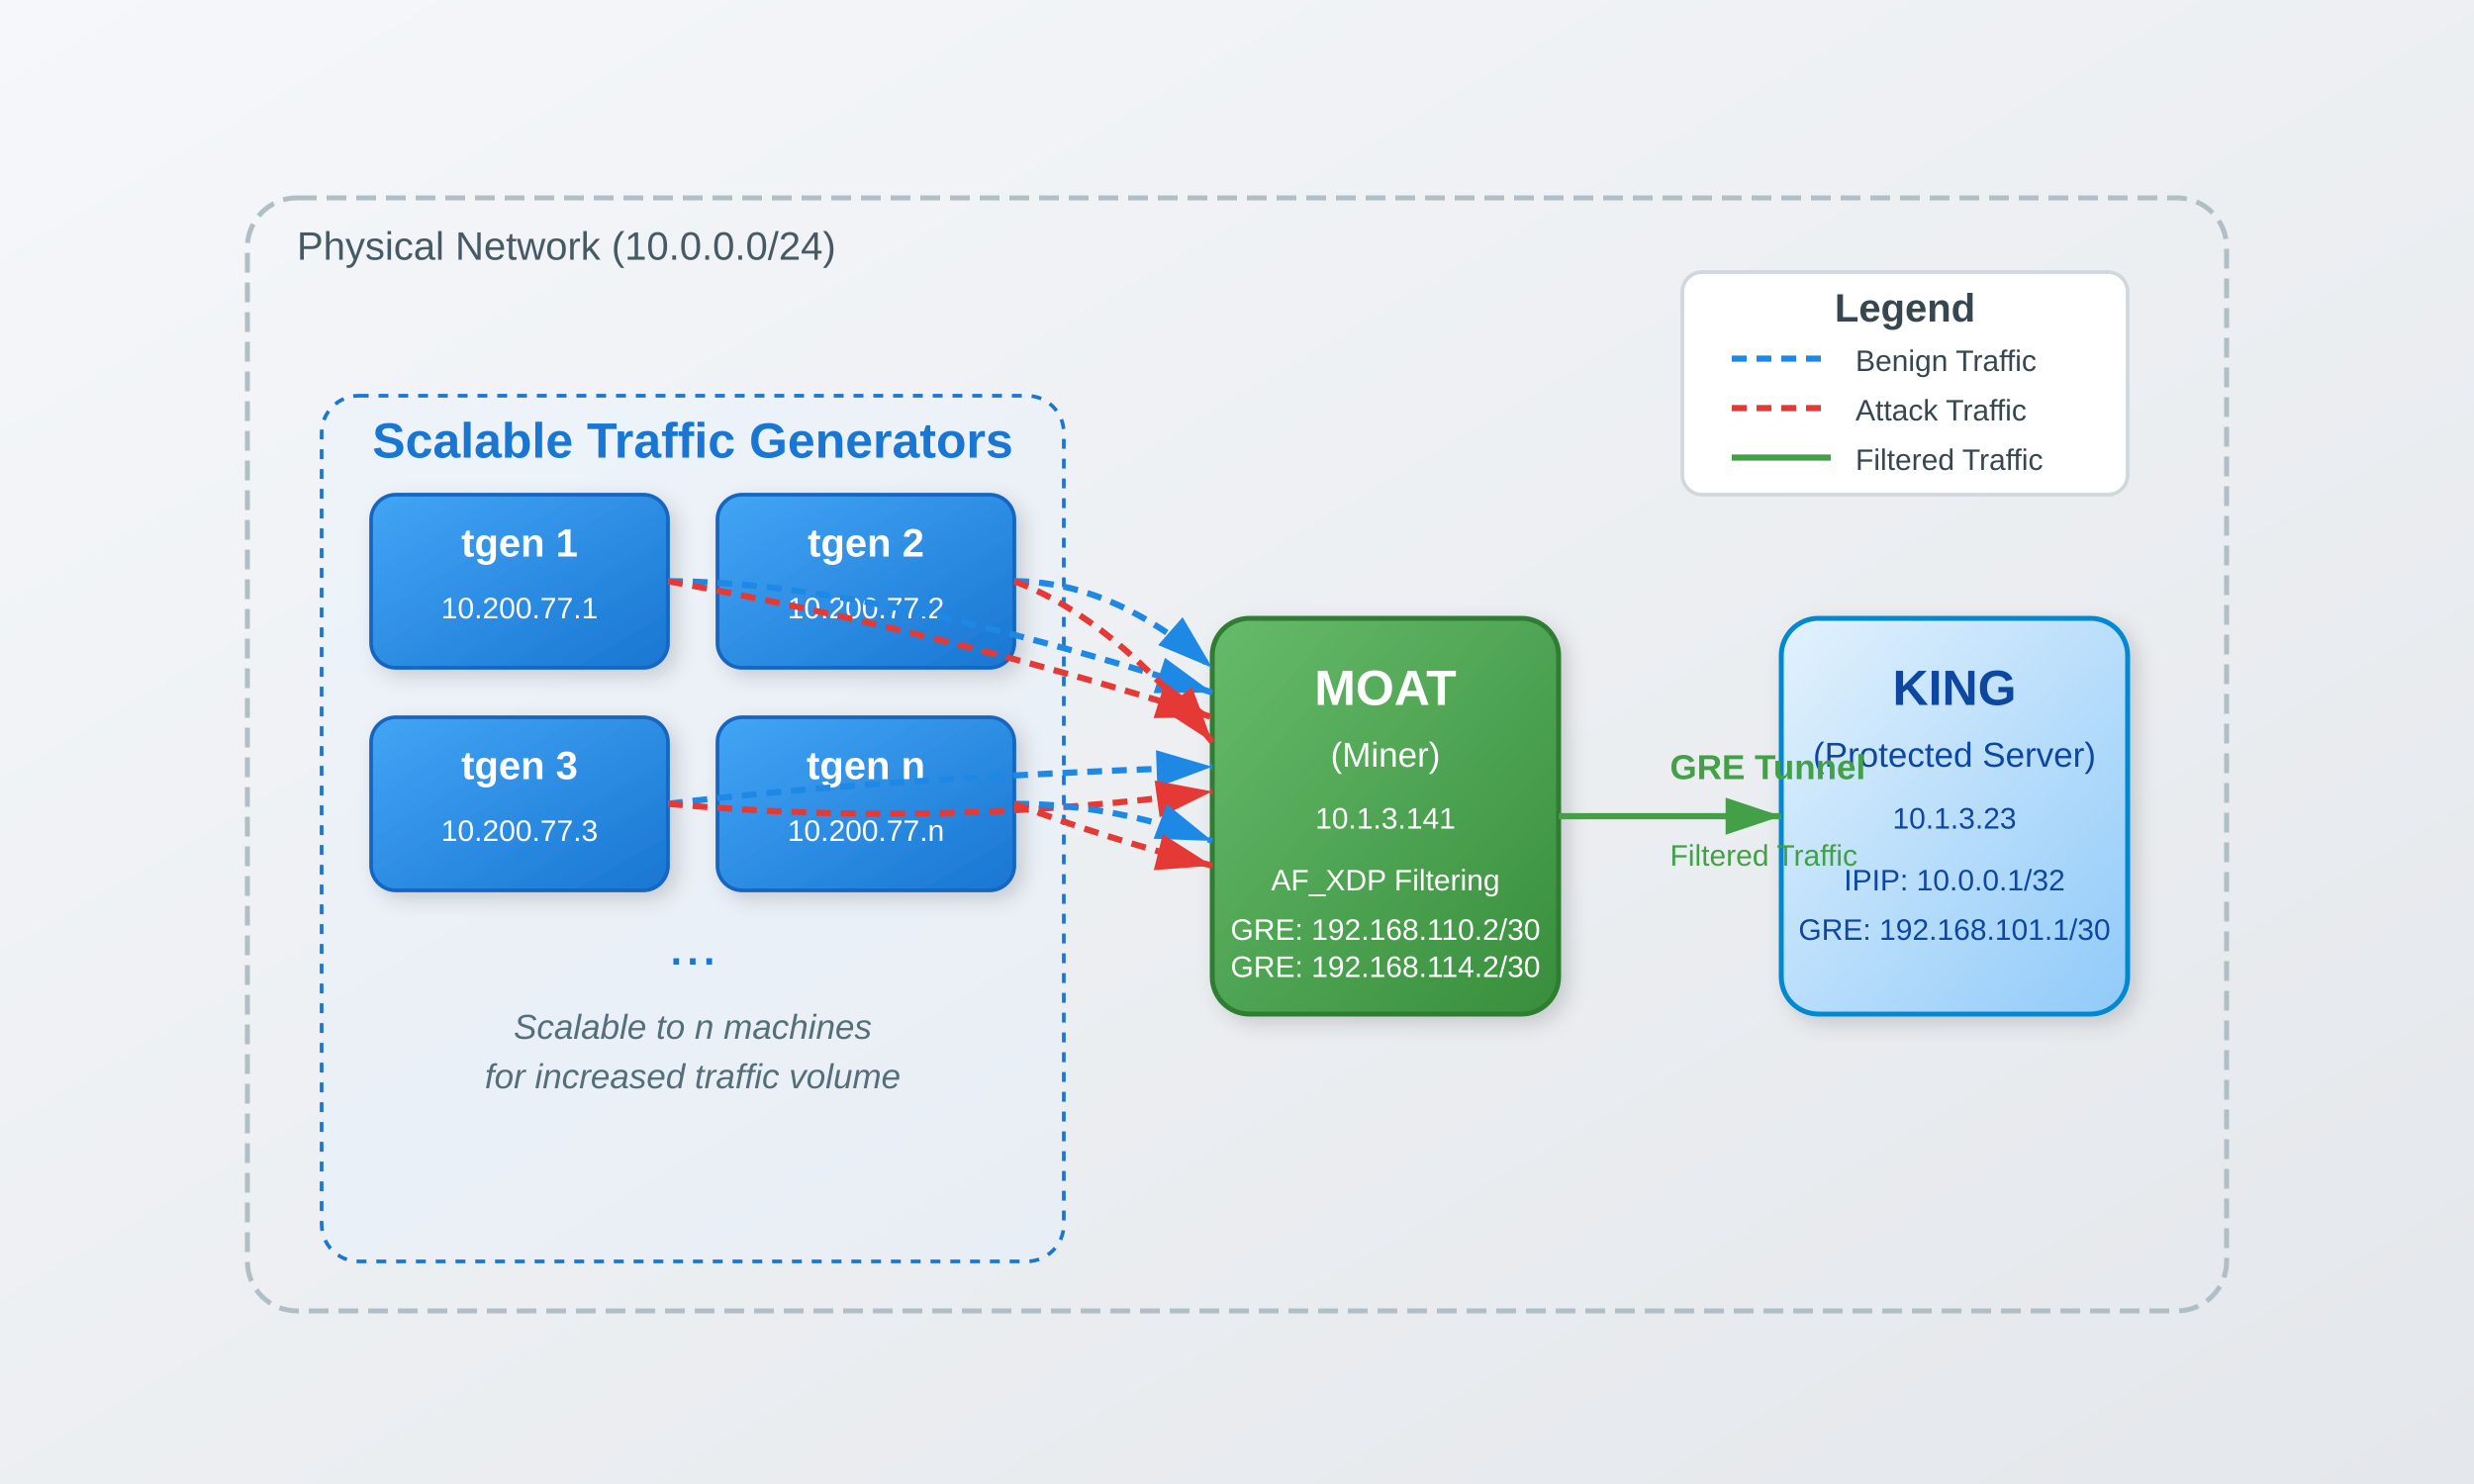
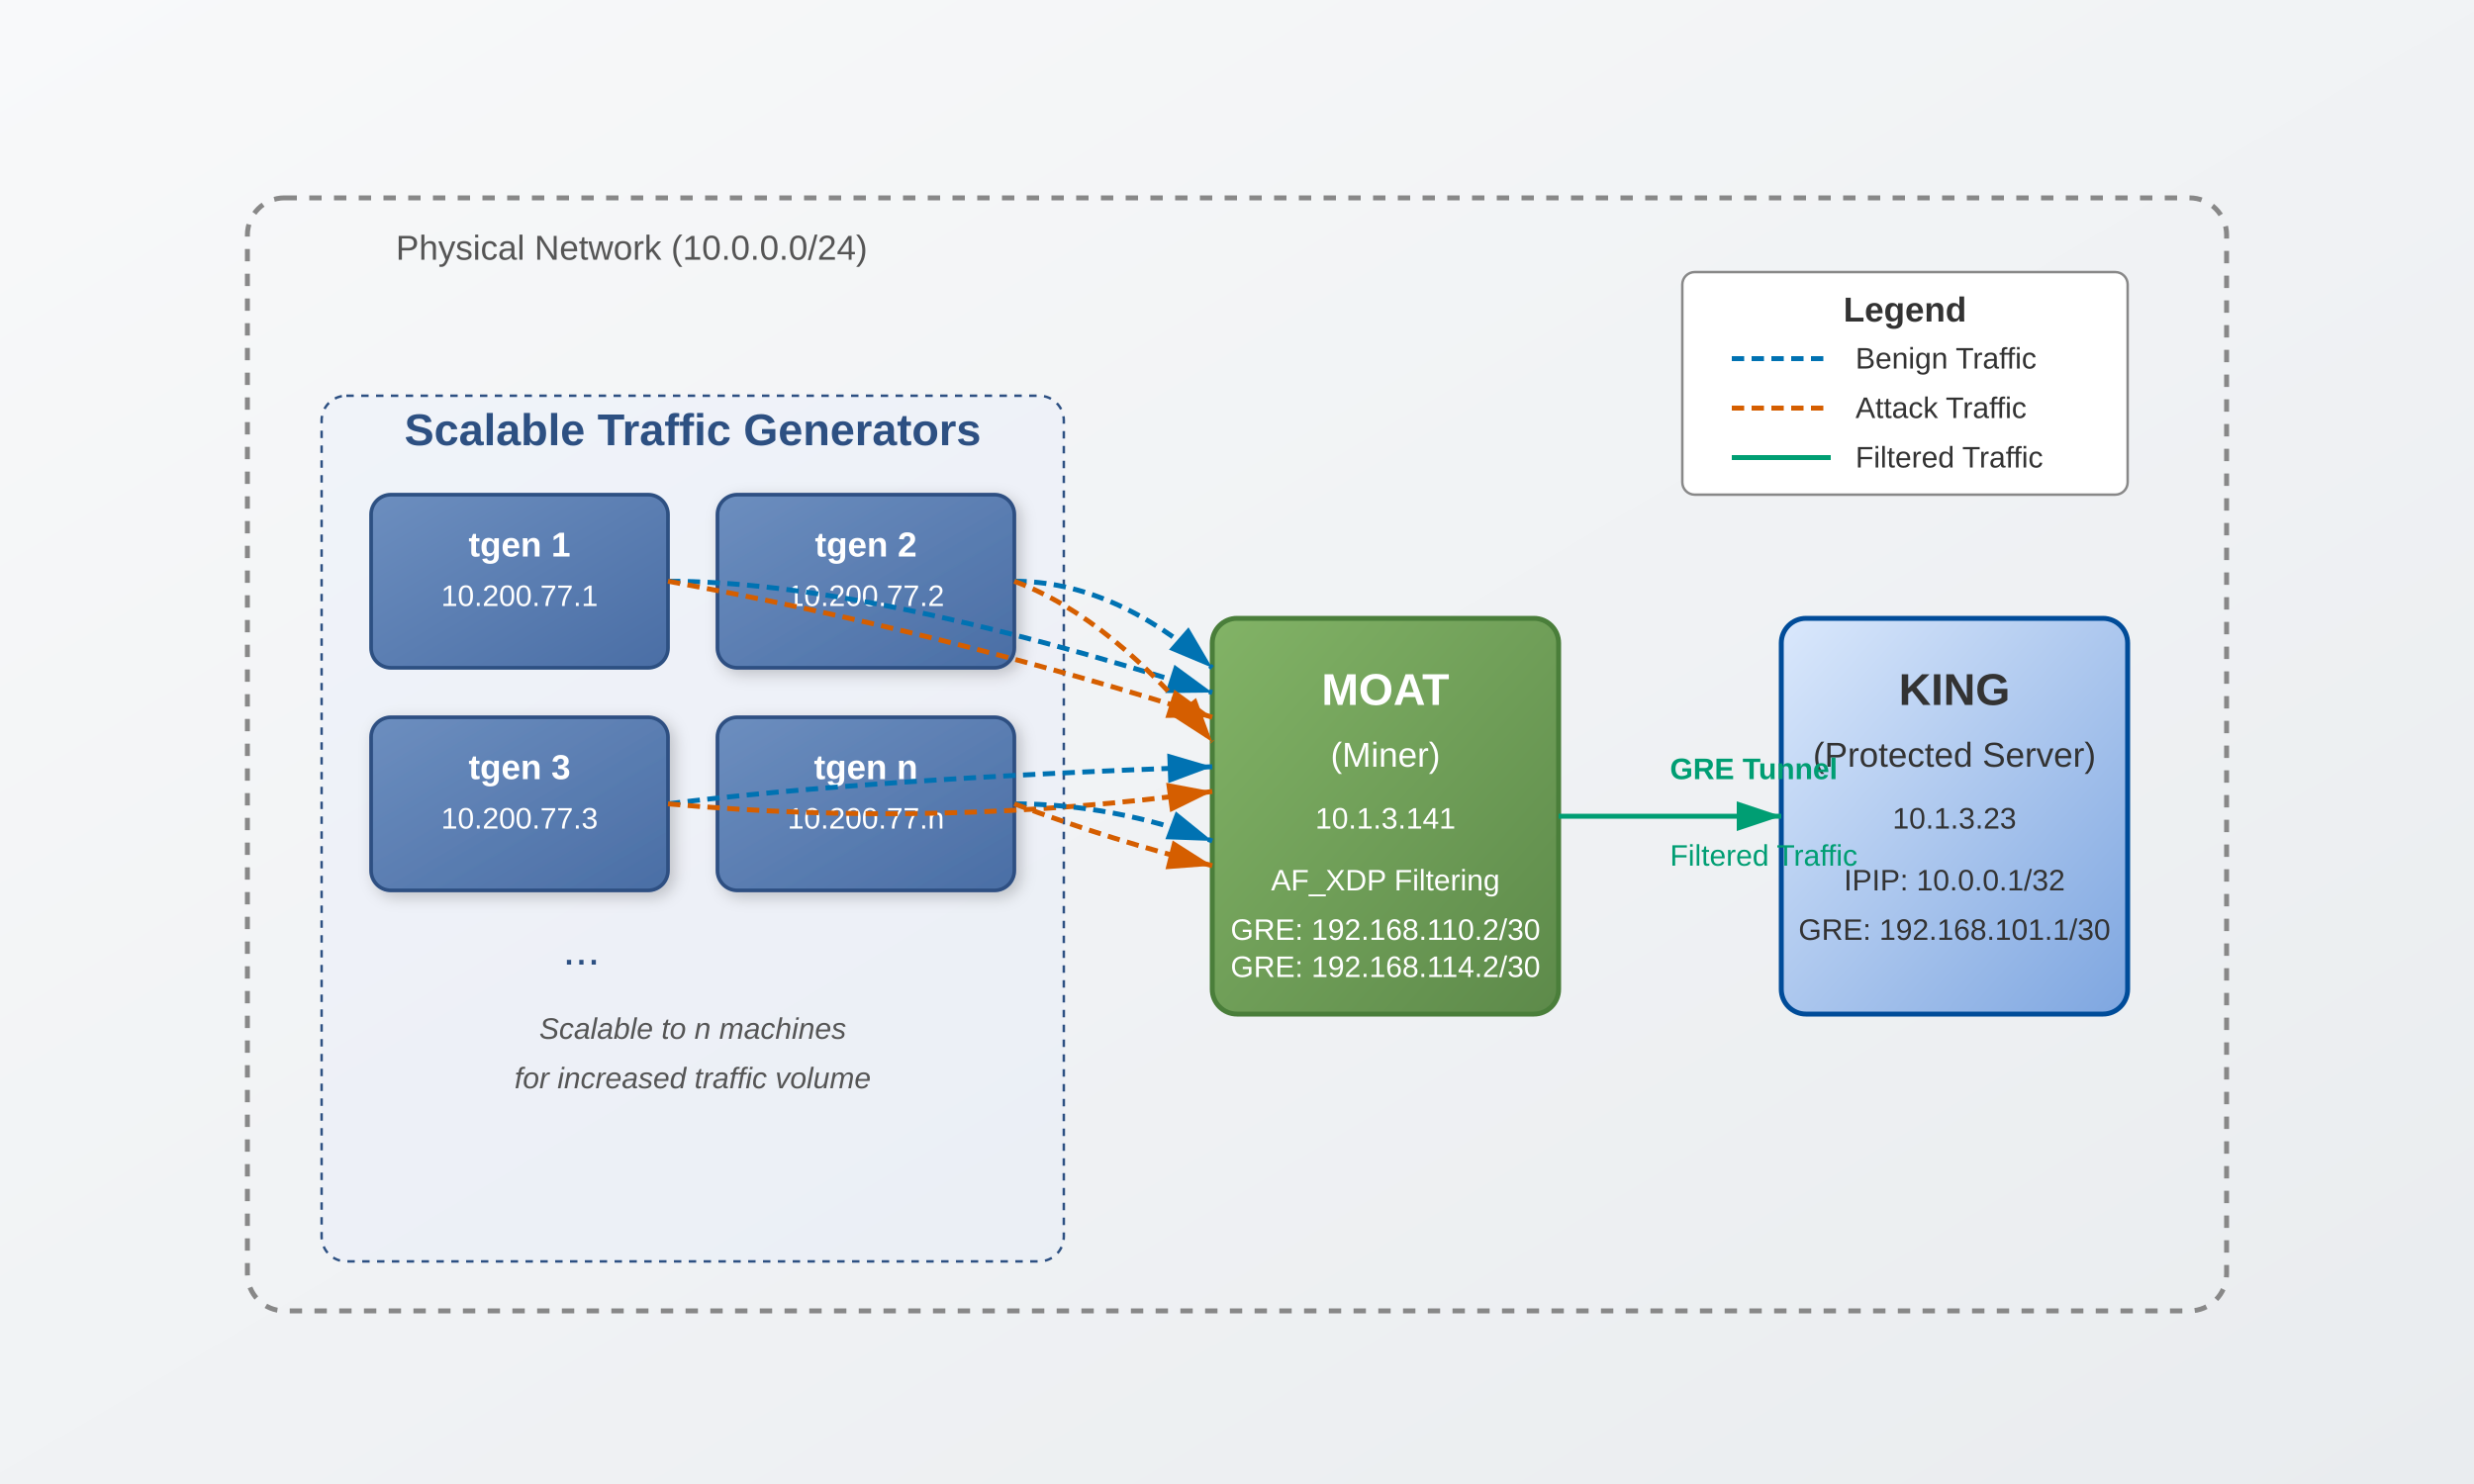
<svg xmlns="http://www.w3.org/2000/svg" viewBox="0 0 1000 600">
  <defs>
    <linearGradient id="bg-gradient" x1="0%" y1="0%" x2="100%" y2="100%">
-       <stop offset="0%" style="stop-color:#F5F7FA;stop-opacity:1" />
-       <stop offset="100%" style="stop-color:#E4E7EB;stop-opacity:1" />
+       <stop offset="0%" style="stop-color:#f8f9fa;stop-opacity:1" />
+       <stop offset="100%" style="stop-color:#e9ecef;stop-opacity:1" />
    </linearGradient>
    <marker id="arrowBlue" markerWidth="10" markerHeight="10" refX="9" refY="3" orient="auto" markerUnits="strokeWidth">
-       <path d="M0,0 L0,6 L9,3 z" fill="#1E88E5" />
+       <path d="M0,0 L0,6 L9,3 z" fill="#0072B2" />
    </marker>
    <marker id="arrowRed" markerWidth="10" markerHeight="10" refX="9" refY="3" orient="auto" markerUnits="strokeWidth">
-       <path d="M0,0 L0,6 L9,3 z" fill="#E53935" />
+       <path d="M0,0 L0,6 L9,3 z" fill="#D55E00" />
    </marker>
    <marker id="arrowGreen" markerWidth="10" markerHeight="10" refX="9" refY="3" orient="auto" markerUnits="strokeWidth">
-       <path d="M0,0 L0,6 L9,3 z" fill="#43A047" />
+       <path d="M0,0 L0,6 L9,3 z" fill="#009E73" />
    </marker>
    <filter id="shadow" x="-20%" y="-20%" width="140%" height="140%">
-       <feGaussianBlur in="SourceAlpha" stdDeviation="4" />
-       <feOffset dx="3" dy="3" result="offsetblur" />
+       <feGaussianBlur in="SourceAlpha" stdDeviation="3" />
+       <feOffset dx="2" dy="2" result="offsetblur" />
      <feComponentTransfer>
-         <feFuncA type="linear" slope="0.15" />
+         <feFuncA type="linear" slope="0.2" />
      </feComponentTransfer>
      <feMerge>
        <feMergeNode />
        <feMergeNode in="SourceGraphic" />
      </feMerge>
    </filter>
    <linearGradient id="tgenGradient" x1="0%" y1="0%" x2="100%" y2="100%">
-       <stop offset="0%" style="stop-color:#42A5F5;stop-opacity:1" />
-       <stop offset="100%" style="stop-color:#1976D2;stop-opacity:1" />
+       <stop offset="0%" style="stop-color:#6C8EBF;stop-opacity:1" />
+       <stop offset="100%" style="stop-color:#4A6EA5;stop-opacity:1" />
    </linearGradient>
    <linearGradient id="moatGradient" x1="0%" y1="0%" x2="100%" y2="100%">
-       <stop offset="0%" style="stop-color:#66BB6A;stop-opacity:1" />
-       <stop offset="100%" style="stop-color:#388E3C;stop-opacity:1" />
+       <stop offset="0%" style="stop-color:#82B366;stop-opacity:1" />
+       <stop offset="100%" style="stop-color:#5D8A4A;stop-opacity:1" />
    </linearGradient>
    <linearGradient id="kingGradient" x1="0%" y1="0%" x2="100%" y2="100%">
-       <stop offset="0%" style="stop-color:#E3F2FD;stop-opacity:1" />
-       <stop offset="100%" style="stop-color:#90CAF9;stop-opacity:1" />
+       <stop offset="0%" style="stop-color:#DAE8FC;stop-opacity:1" />
+       <stop offset="100%" style="stop-color:#7EA6E0;stop-opacity:1" />
    </linearGradient>
  </defs>
  <rect width="1000" height="600" fill="url(#bg-gradient)" />
-   <rect x="100" y="80" width="800" height="450" fill="none" stroke="#B0BEC5" stroke-width="2" stroke-dasharray="8,4" rx="20" ry="20" />
-   <text x="120" y="105" font-family="Arial, Helvetica, sans-serif" font-size="16" fill="#455A64">Physical Network (10.0.0.0/24)</text>
-   <rect x="130" y="160" width="300" height="350" rx="15" ry="15" fill="rgba(227, 242, 253, 0.3)" stroke="#1976D2" stroke-width="1.5" stroke-dasharray="4,4" />
-   <text x="280" y="185" font-family="Arial, Helvetica, sans-serif" font-size="20" text-anchor="middle" font-weight="600" fill="#1976D2">Scalable Traffic Generators</text>
-   <rect x="150" y="200" width="120" height="70" rx="10" ry="10" fill="url(#tgenGradient)" stroke="#1565C0" stroke-width="1.5" filter="url(#shadow)" />
-   <text x="210" y="225" font-family="Arial, Helvetica, sans-serif" font-size="16" font-weight="600" text-anchor="middle" fill="white">tgen 1</text>
-   <text x="210" y="250" font-family="Arial, Helvetica, sans-serif" font-size="12" text-anchor="middle" fill="white">10.200.77.1</text>
-   <rect x="290" y="200" width="120" height="70" rx="10" ry="10" fill="url(#tgenGradient)" stroke="#1565C0" stroke-width="1.5" filter="url(#shadow)" />
-   <text x="350" y="225" font-family="Arial, Helvetica, sans-serif" font-size="16" font-weight="600" text-anchor="middle" fill="white">tgen 2</text>
-   <text x="350" y="250" font-family="Arial, Helvetica, sans-serif" font-size="12" text-anchor="middle" fill="white">10.200.77.2</text>
-   <rect x="150" y="290" width="120" height="70" rx="10" ry="10" fill="url(#tgenGradient)" stroke="#1565C0" stroke-width="1.5" filter="url(#shadow)" />
-   <text x="210" y="315" font-family="Arial, Helvetica, sans-serif" font-size="16" font-weight="600" text-anchor="middle" fill="white">tgen 3</text>
-   <text x="210" y="340" font-family="Arial, Helvetica, sans-serif" font-size="12" text-anchor="middle" fill="white">10.200.77.3</text>
-   <rect x="290" y="290" width="120" height="70" rx="10" ry="10" fill="url(#tgenGradient)" stroke="#1565C0" stroke-width="1.5" filter="url(#shadow)" />
-   <text x="350" y="315" font-family="Arial, Helvetica, sans-serif" font-size="16" font-weight="600" text-anchor="middle" fill="white">tgen n</text>
-   <text x="350" y="340" font-family="Arial, Helvetica, sans-serif" font-size="12" text-anchor="middle" fill="white">10.200.77.n</text>
-   <text x="280" y="390" font-family="Arial, Helvetica, sans-serif" font-size="24" text-anchor="middle" fill="#1976D2">...</text>
-   <text x="280" y="420" font-family="Arial, Helvetica, sans-serif" font-size="14" font-style="italic" text-anchor="middle" fill="#546E7A">Scalable to n machines</text>
-   <text x="280" y="440" font-family="Arial, Helvetica, sans-serif" font-size="14" font-style="italic" text-anchor="middle" fill="#546E7A">for increased traffic volume</text>
-   <rect x="490" y="250" width="140" height="160" rx="15" ry="15" fill="url(#moatGradient)" stroke="#2E7D32" stroke-width="2" filter="url(#shadow)" />
-   <text x="560" y="285" font-family="Arial, Helvetica, sans-serif" font-size="20" font-weight="600" text-anchor="middle" fill="white">MOAT</text>
+   <rect x="100" y="80" width="800" height="450" fill="none" stroke="#888" stroke-width="2" stroke-dasharray="5,5" rx="15" ry="15" />
+   <text x="160" y="105" font-family="Arial, Helvetica, sans-serif" font-size="14" fill="#555">Physical Network (10.0.0.0/24)</text>
+   <rect x="130" y="160" width="300" height="350" rx="10" ry="10" fill="rgba(224, 231, 255, 0.2)" stroke="#2D5082" stroke-width="1" stroke-dasharray="3,3" />
+   <text x="280" y="180" font-family="Arial, Helvetica, sans-serif" font-size="18" text-anchor="middle" font-weight="bold" fill="#2D5082">Scalable Traffic Generators</text>
+   <rect x="150" y="200" width="120" height="70" rx="8" ry="8" fill="url(#tgenGradient)" stroke="#2D5082" stroke-width="1.5" filter="url(#glow)" />
+   <text x="210" y="225" font-family="Arial, Helvetica, sans-serif" font-size="14" font-weight="bold" text-anchor="middle" fill="white">tgen 1</text>
+   <text x="210" y="245" font-family="Arial, Helvetica, sans-serif" font-size="12" text-anchor="middle" fill="white">10.200.77.1</text>
+   <rect x="290" y="200" width="120" height="70" rx="8" ry="8" fill="url(#tgenGradient)" stroke="#2D5082" stroke-width="1.5" filter="url(#shadow)" />
+   <text x="350" y="225" font-family="Arial, Helvetica, sans-serif" font-size="14" font-weight="bold" text-anchor="middle" fill="white">tgen 2</text>
+   <text x="350" y="245" font-family="Arial, Helvetica, sans-serif" font-size="12" text-anchor="middle" fill="white">10.200.77.2</text>
+   <rect x="150" y="290" width="120" height="70" rx="8" ry="8" fill="url(#tgenGradient)" stroke="#2D5082" stroke-width="1.5" filter="url(#shadow)" />
+   <text x="210" y="315" font-family="Arial, Helvetica, sans-serif" font-size="14" font-weight="bold" text-anchor="middle" fill="white">tgen 3</text>
+   <text x="210" y="335" font-family="Arial, Helvetica, sans-serif" font-size="12" text-anchor="middle" fill="white">10.200.77.3</text>
+   <rect x="290" y="290" width="120" height="70" rx="8" ry="8" fill="url(#tgenGradient)" stroke="#2D5082" stroke-width="1.5" filter="url(#shadow)" />
+   <text x="350" y="315" font-family="Arial, Helvetica, sans-serif" font-size="14" font-weight="bold" text-anchor="middle" fill="white">tgen n</text>
+   <text x="350" y="335" font-family="Arial, Helvetica, sans-serif" font-size="12" text-anchor="middle" fill="white">10.200.77.n</text>
+   <text x="235" y="390" font-family="Arial, Helvetica, sans-serif" font-size="18" text-anchor="middle" fill="#2D5082">...</text>
+   <text x="280" y="420" font-family="Arial, Helvetica, sans-serif" font-size="12" font-style="italic" text-anchor="middle" fill="#555">Scalable to n machines</text>
+   <text x="280" y="440" font-family="Arial, Helvetica, sans-serif" font-size="12" font-style="italic" text-anchor="middle" fill="#555">for increased traffic volume</text>
+   <rect x="490" y="250" width="140" height="160" rx="10" ry="10" fill="url(#moatGradient)" stroke="#4A7E3A" stroke-width="2" filter="url(#glow)" />
+   <text x="560" y="285" font-family="Arial, Helvetica, sans-serif" font-size="18" font-weight="bold" text-anchor="middle" fill="white">MOAT</text>
  <text x="560" y="310" font-family="Arial, Helvetica, sans-serif" font-size="14" text-anchor="middle" fill="white">(Miner)</text>
  <text x="560" y="335" font-family="Arial, Helvetica, sans-serif" font-size="12" text-anchor="middle" fill="white">10.1.3.141</text>
  <text x="560" y="360" font-family="Arial, Helvetica, sans-serif" font-size="12" text-anchor="middle" fill="white">AF_XDP Filtering</text>
  <text x="560" y="380" font-family="Arial, Helvetica, sans-serif" font-size="12" text-anchor="middle" fill="white">GRE: 192.168.110.2/30</text>
  <text x="560" y="395" font-family="Arial, Helvetica, sans-serif" font-size="12" text-anchor="middle" fill="white">GRE: 192.168.114.2/30</text>
-   <rect x="720" y="250" width="140" height="160" rx="15" ry="15" fill="url(#kingGradient)" stroke="#0288D1" stroke-width="2" filter="url(#shadow)" />
-   <text x="790" y="285" font-family="Arial, Helvetica, sans-serif" font-size="20" font-weight="600" text-anchor="middle" fill="#0D47A1">KING</text>
-   <text x="790" y="310" font-family="Arial, Helvetica, sans-serif" font-size="14" text-anchor="middle" fill="#0D47A1">(Protected Server)</text>
-   <text x="790" y="335" font-family="Arial, Helvetica, sans-serif" font-size="12" text-anchor="middle" fill="#0D47A1">10.1.3.23</text>
-   <text x="790" y="360" font-family="Arial, Helvetica, sans-serif" font-size="12" text-anchor="middle" fill="#0D47A1">IPIP: 10.0.0.1/32</text>
-   <text x="790" y="380" font-family="Arial, Helvetica, sans-serif" font-size="12" text-anchor="middle" fill="#0D47A1">GRE: 192.168.101.1/30</text>
-   <path d="M270 235 Q 350 235, 490 280" fill="none" stroke="#1E88E5" stroke-width="2.5" stroke-dasharray="6,4" marker-end="url(#arrowBlue)" />
-   <path d="M270 235 Q 380 255, 490 290" fill="none" stroke="#E53935" stroke-width="2.5" stroke-dasharray="6,4" marker-end="url(#arrowRed)" />
-   <path d="M410 235 Q 450 235, 490 270" fill="none" stroke="#1E88E5" stroke-width="2.5" stroke-dasharray="6,4" marker-end="url(#arrowBlue)" />
-   <path d="M410 235 Q 450 250, 490 300" fill="none" stroke="#E53935" stroke-width="2.5" stroke-dasharray="6,4" marker-end="url(#arrowRed)" />
-   <path d="M270 325 Q 350 315, 490 310" fill="none" stroke="#1E88E5" stroke-width="2.5" stroke-dasharray="6,4" marker-end="url(#arrowBlue)" />
-   <path d="M270 325 Q 380 335, 490 320" fill="none" stroke="#E53935" stroke-width="2.5" stroke-dasharray="6,4" marker-end="url(#arrowRed)" />
-   <path d="M410 325 Q 450 325, 490 340" fill="none" stroke="#1E88E5" stroke-width="2.5" stroke-dasharray="6,4" marker-end="url(#arrowBlue)" />
-   <path d="M410 325 Q 450 340, 490 350" fill="none" stroke="#E53935" stroke-width="2.5" stroke-dasharray="6,4" marker-end="url(#arrowRed)" />
-   <path d="M630 330 Q 675 330, 720 330" fill="none" stroke="#43A047" stroke-width="2.5" marker-end="url(#arrowGreen)" />
-   <text x="675" y="315" font-family="Arial, Helvetica, sans-serif" font-size="14" font-weight="600" fill="#43A047">GRE Tunnel</text>
-   <text x="675" y="350" font-family="Arial, Helvetica, sans-serif" font-size="12" fill="#43A047">Filtered Traffic</text>
-   <rect x="680" y="110" width="180" height="90" rx="8" ry="8" fill="white" stroke="#CFD8DC" stroke-width="1.5" />
-   <text x="770" y="130" font-family="Arial, Helvetica, sans-serif" font-size="16" font-weight="600" text-anchor="middle" fill="#37474F">Legend</text>
-   <line x1="700" y1="145" x2="740" y2="145" stroke="#1E88E5" stroke-width="2.5" stroke-dasharray="6,4" />
-   <text x="750" y="150" font-family="Arial, Helvetica, sans-serif" font-size="12" text-anchor="start" fill="#37474F">Benign Traffic</text>
-   <line x1="700" y1="165" x2="740" y2="165" stroke="#E53935" stroke-width="2.5" stroke-dasharray="6,4" />
-   <text x="750" y="170" font-family="Arial, Helvetica, sans-serif" font-size="12" text-anchor="start" fill="#37474F">Attack Traffic</text>
-   <line x1="700" y1="185" x2="740" y2="185" stroke="#43A047" stroke-width="2.5" />
-   <text x="750" y="190" font-family="Arial, Helvetica, sans-serif" font-size="12" text-anchor="start" fill="#37474F">Filtered Traffic</text>
+   <rect x="720" y="250" width="140" height="160" rx="10" ry="10" fill="url(#kingGradient)" stroke="#004C99" stroke-width="2" filter="url(#glow)" />
+   <text x="790" y="285" font-family="Arial, Helvetica, sans-serif" font-size="18" font-weight="bold" text-anchor="middle" fill="#333">KING</text>
+   <text x="790" y="310" font-family="Arial, Helvetica, sans-serif" font-size="14" text-anchor="middle" fill="#333">(Protected Server)</text>
+   <text x="790" y="335" font-family="Arial, Helvetica, sans-serif" font-size="12" text-anchor="middle" fill="#333">10.1.3.23</text>
+   <text x="790" y="360" font-family="Arial, Helvetica, sans-serif" font-size="12" text-anchor="middle" fill="#333">IPIP: 10.0.0.1/32</text>
+   <text x="790" y="380" font-family="Arial, Helvetica, sans-serif" font-size="12" text-anchor="middle" fill="#333">GRE: 192.168.101.1/30</text>
+   <path d="M270 235 Q 350 235, 490 280" fill="none" stroke="#0072B2" stroke-width="2" stroke-dasharray="5,3" marker-end="url(#arrowBlue)" />
+   <path d="M270 235 Q 380 255, 490 290" fill="none" stroke="#D55E00" stroke-width="2" stroke-dasharray="5,3" marker-end="url(#arrowRed)" />
+   <path d="M410 235 Q 450 235, 490 270" fill="none" stroke="#0072B2" stroke-width="2" stroke-dasharray="5,3" marker-end="url(#arrowBlue)" />
+   <path d="M410 235 Q 450 250, 490 300" fill="none" stroke="#D55E00" stroke-width="2" stroke-dasharray="5,3" marker-end="url(#arrowRed)" />
+   <path d="M270 325 Q 350 315, 490 310" fill="none" stroke="#0072B2" stroke-width="2" stroke-dasharray="5,3" marker-end="url(#arrowBlue)" />
+   <path d="M270 325 Q 380 335, 490 320" fill="none" stroke="#D55E00" stroke-width="2" stroke-dasharray="5,3" marker-end="url(#arrowRed)" />
+   <path d="M410 325 Q 450 325, 490 340" fill="none" stroke="#0072B2" stroke-width="2" stroke-dasharray="5,3" marker-end="url(#arrowBlue)" />
+   <path d="M410 325 Q 450 340, 490 350" fill="none" stroke="#D55E00" stroke-width="2" stroke-dasharray="5,3" marker-end="url(#arrowRed)" />
+   <path d="M630 330 Q 675 330, 720 330" fill="none" stroke="#009E73" stroke-width="2" marker-end="url(#arrowGreen)" />
+   <text x="675" y="315" font-family="Arial, Helvetica, sans-serif" font-size="12" font-weight="bold" fill="#009E73">GRE Tunnel</text>
+   <text x="675" y="350" font-family="Arial, Helvetica, sans-serif" font-size="12" fill="#009E73">Filtered Traffic</text>
+   <rect x="680" y="110" width="180" height="90" rx="5" ry="5" fill="white" stroke="#888" stroke-width="1" />
+   <text x="770" y="130" font-family="Arial, Helvetica, sans-serif" font-size="14" font-weight="bold" text-anchor="middle" fill="#333">Legend</text>
+   <line x1="700" y1="145" x2="740" y2="145" stroke="#0072B2" stroke-width="2" stroke-dasharray="5,3" />
+   <text x="750" y="149" font-family="Arial, Helvetica, sans-serif" font-size="12" text-anchor="start" fill="#333">Benign Traffic</text>
+   <line x1="700" y1="165" x2="740" y2="165" stroke="#D55E00" stroke-width="2" stroke-dasharray="5,3" />
+   <text x="750" y="169" font-family="Arial, Helvetica, sans-serif" font-size="12" text-anchor="start" fill="#333">Attack Traffic</text>
+   <line x1="700" y1="185" x2="740" y2="185" stroke="#009E73" stroke-width="2" />
+   <text x="750" y="189" font-family="Arial, Helvetica, sans-serif" font-size="12" text-anchor="start" fill="#333">Filtered Traffic</text>
</svg>
